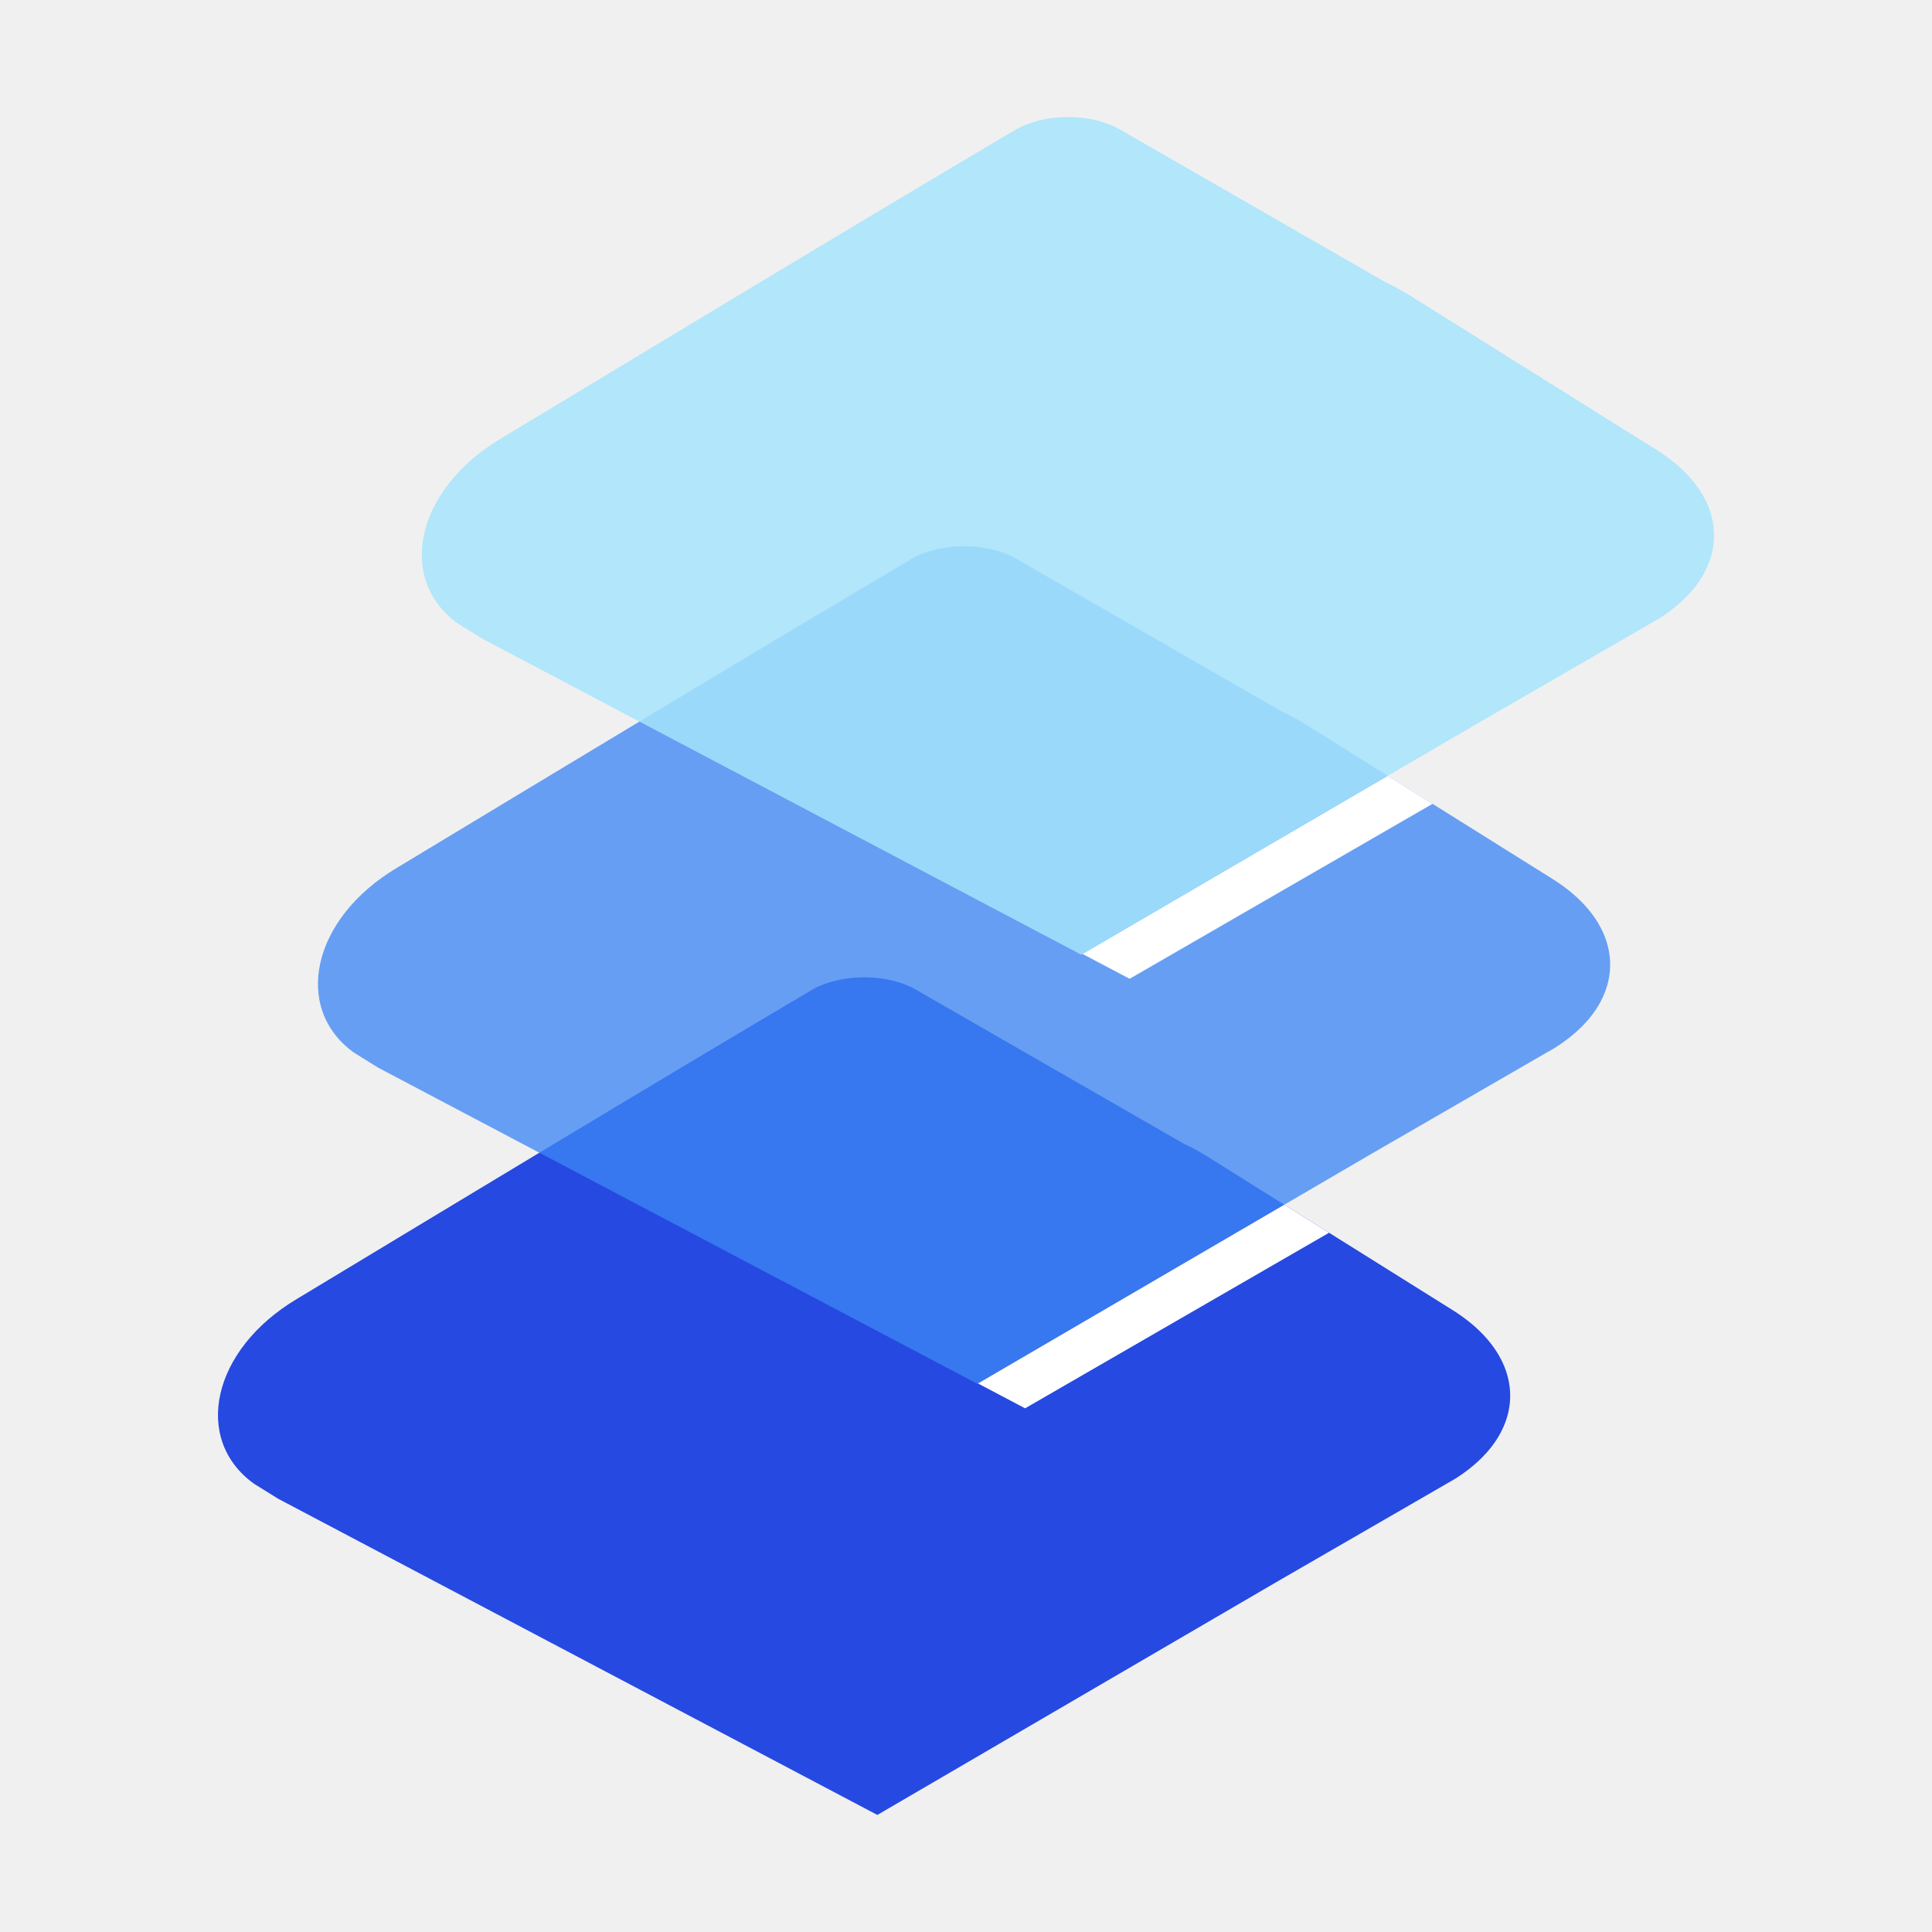
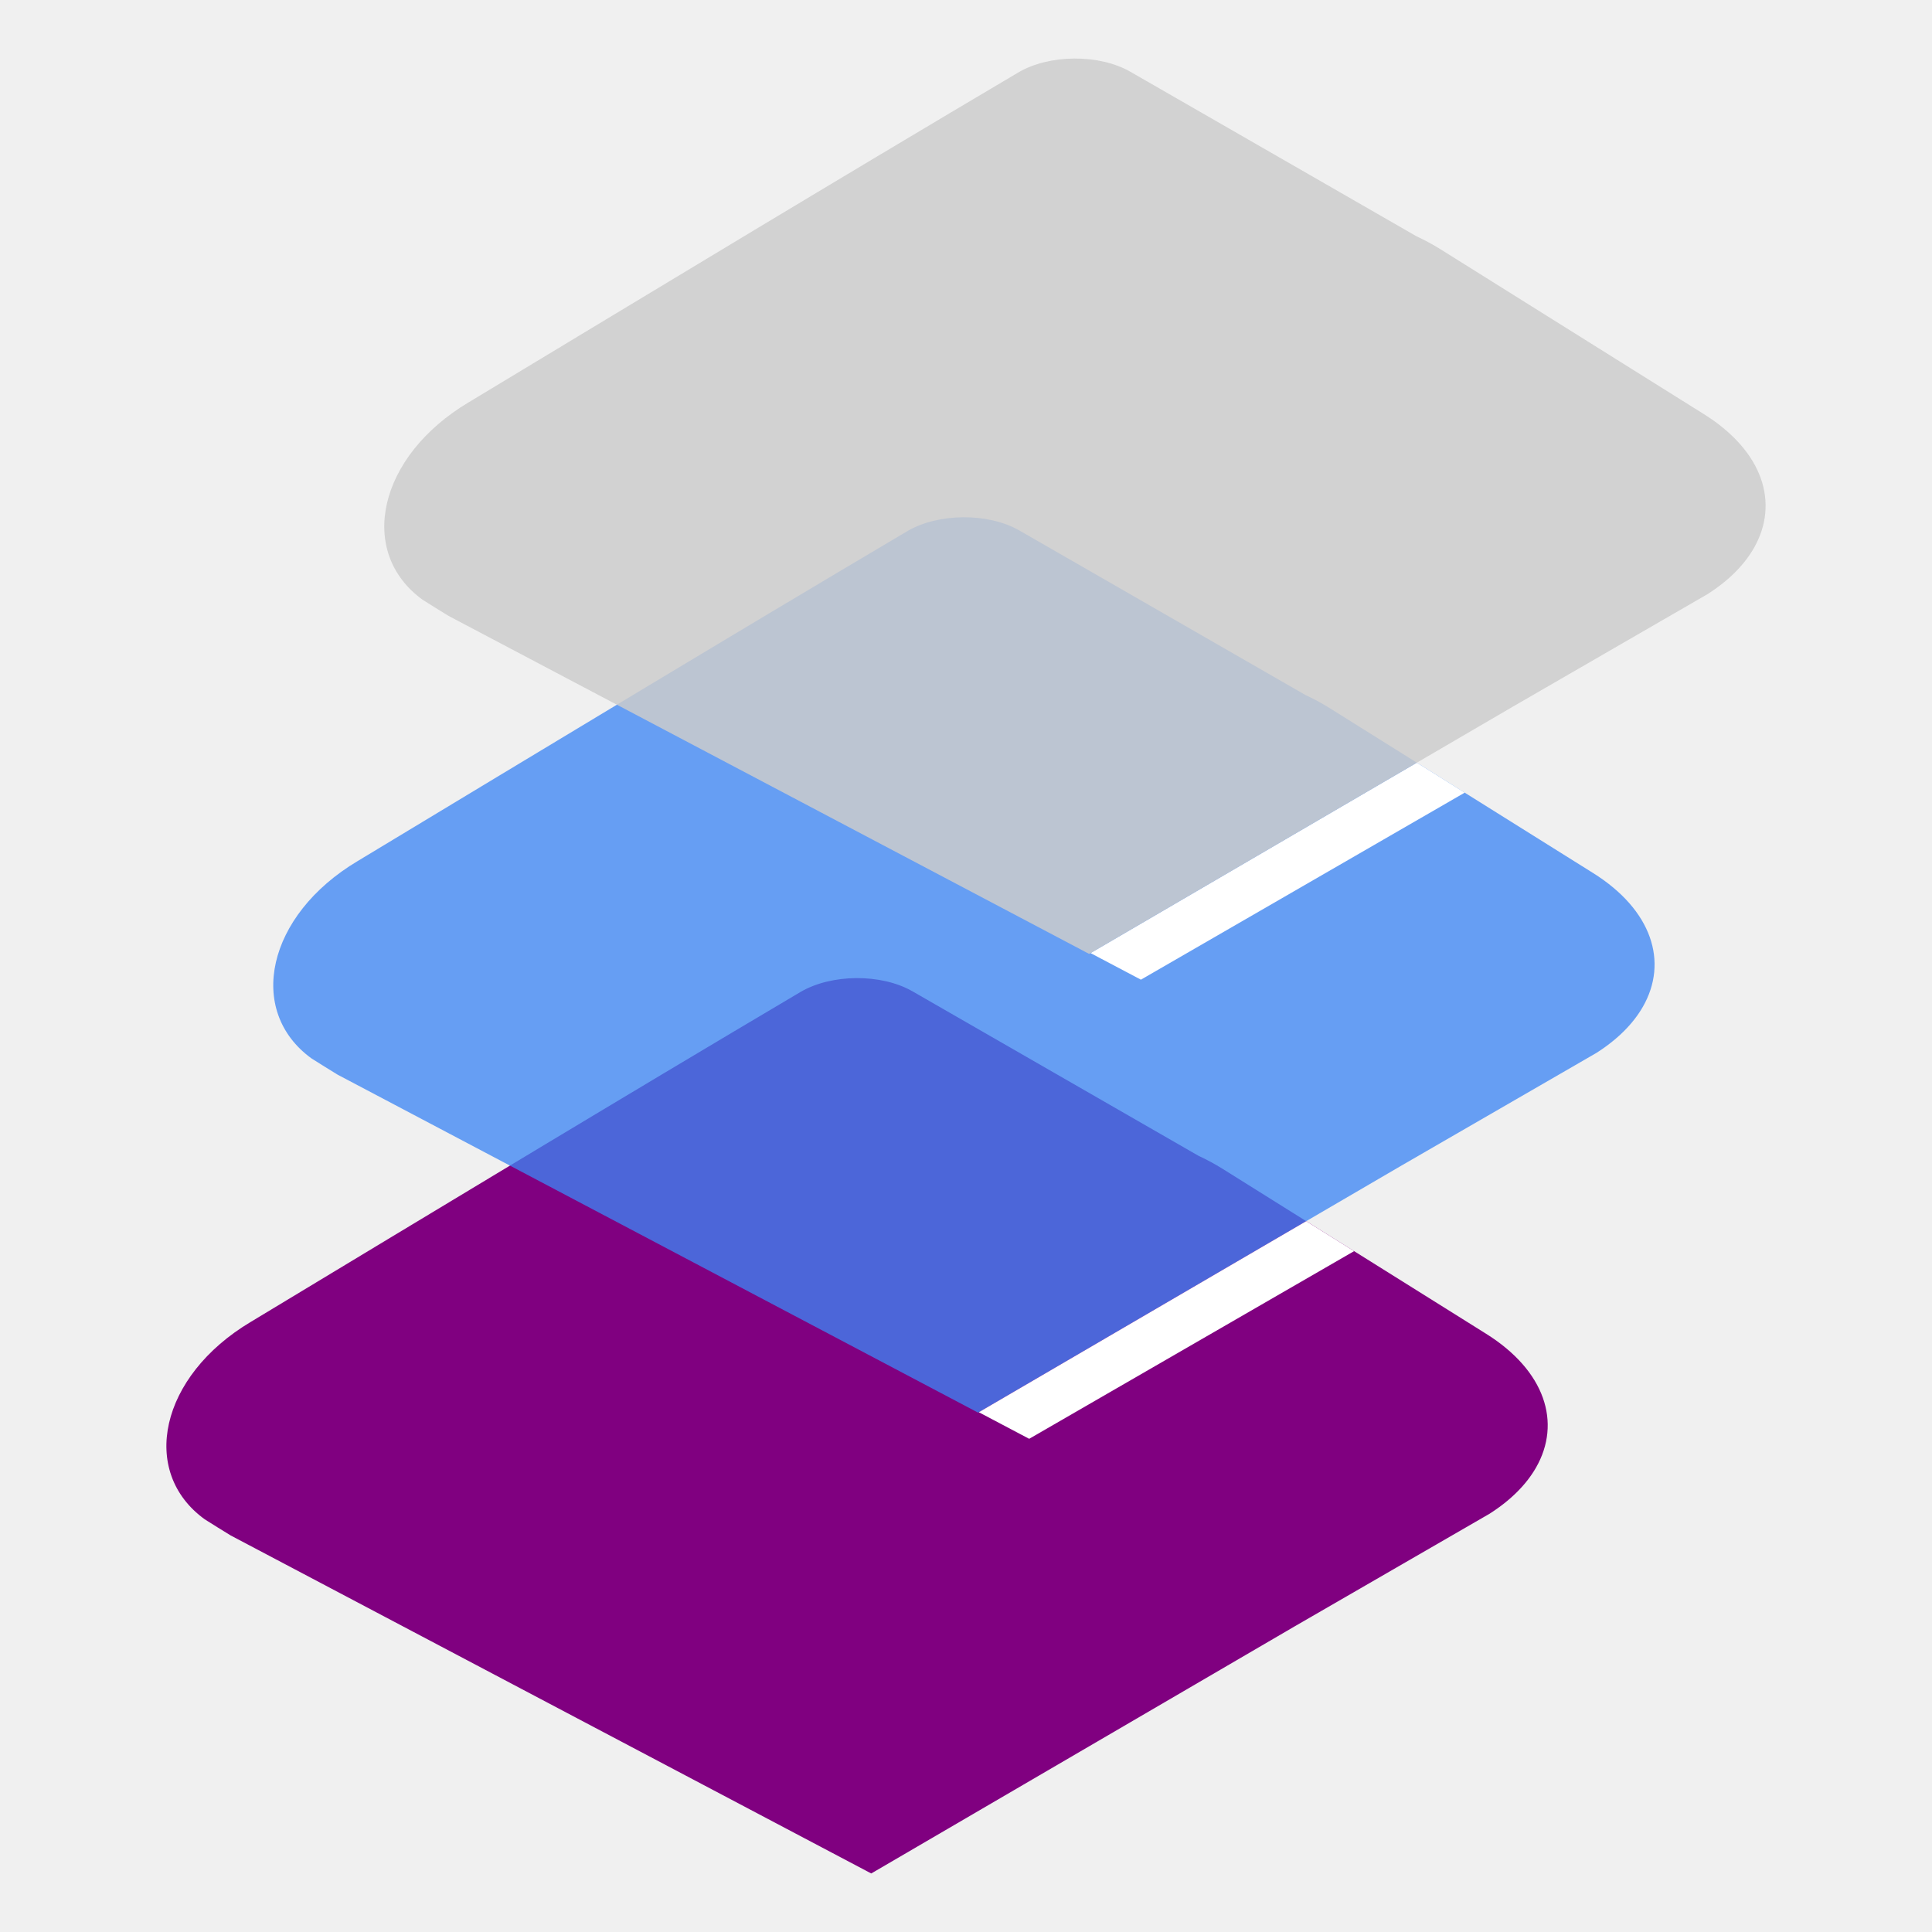
<svg xmlns="http://www.w3.org/2000/svg" version="1.1" id="svg1" width="2000" height="2000" viewBox="0 0 2000 2000" xml:space="preserve">
  <defs id="defs1" />
  <g id="g1">
    <g id="g28" transform="translate(16)" />
    <g id="g36" transform="matrix(6.720061,0,0,6.720061,-48.7974,-150.2506)">
-       <path id="path17-2" style="fill:#2649e1;fill-opacity:1;stroke-width:30.391" d="m 140.246,172.91 c -2.929,0.023 -5.853,0.704 -8.088,2.035 -26.487,15.674 -52.805,31.613 -79.154,47.506 -13.128,7.822 -16.087,21.616 -6.641,28.453 1.197,0.758 2.448,1.535 3.746,2.33 l 91.875,48.48 0.43,0.227 61.012,-35.605 28.092,-16.234 c 3.078,-1.961 5.31,-4.232 6.693,-6.646 3.704,-6.466 1.323,-13.962 -7.193,-19.293 L 193.063,200.404 c -1.106,-0.692 -2.276,-1.323 -3.498,-1.893 h -0.002 l -41.199,-23.693 c -2.254,-1.296 -5.188,-1.931 -8.117,-1.908 z" />
-       <path id="path17-7" style="fill:#3c85f4;fill-opacity:0.764;stroke-width:30.391" d="m 139.646,106.501 c -2.929,0.023 -5.853,0.704 -8.088,2.035 -26.487,15.674 -52.805,31.613 -79.154,47.506 -13.128,7.822 -16.087,21.616 -6.641,28.453 1.197,0.758 2.448,1.535 3.746,2.33 l 91.875,48.48 0.43,0.227 61.012,-35.605 28.092,-16.234 c 3.078,-1.961 5.31,-4.232 6.693,-6.646 3.704,-6.466 1.323,-13.962 -7.193,-19.293 l -37.955,-23.758 c -1.106,-0.692 -2.276,-1.323 -3.498,-1.893 h -0.002 L 147.764,108.409 c -2.254,-1.296 -5.188,-1.931 -8.117,-1.908 z" transform="translate(16)" />
-       <path d="m 195.998,212.258 -6.9,-4.32 -47.182,27.535 7.258,3.83 z" style="fill:#ffffff;fill-opacity:1;stroke-width:16.907" id="path35" transform="translate(16)" />
-       <path d="m 211.938,146.186 -6.9,-4.32 -47.02,27.441 7.258,3.83 z" style="fill:#ffffff;fill-opacity:1;stroke-width:16.907" id="path31" transform="translate(16)" />
-       <g id="g27" transform="translate(32)">
-         <path id="path17" style="fill:#a6e4fd;fill-opacity:0.84;stroke-width:30.391" d="m 139.646,40.393 c -2.929,0.023 -5.853,0.704 -8.088,2.035 -26.487,15.674 -52.805,31.613 -79.154,47.506 -13.128,7.822 -16.087,21.616 -6.641,28.453 1.197,0.758 2.448,1.535 3.746,2.33 l 91.875,48.48 0.43,0.227 61.012,-35.605 28.092,-16.234 c 3.078,-1.961 5.31,-4.232 6.693,-6.646 3.704,-6.466 1.323,-13.962 -7.193,-19.293 L 192.463,67.887 c -1.106,-0.692 -2.276,-1.323 -3.498,-1.893 h -0.002 l -41.199,-23.693 c -2.254,-1.296 -5.188,-1.931 -8.117,-1.908 z" />
+       <g id="g2" transform="matrix(1.068949,0,0,1.068949,-10.76078,-11.8017)">
+         <path id="path17-2" style="fill:#800080;fill-opacity:1;stroke-width:30.391" d="m 140.246,172.91 c -2.929,0.023 -5.853,0.704 -8.088,2.035 -26.487,15.674 -52.805,31.613 -79.154,47.506 -13.128,7.822 -16.087,21.616 -6.641,28.453 1.197,0.758 2.448,1.535 3.746,2.33 l 91.875,48.48 0.43,0.227 61.012,-35.605 28.092,-16.234 c 3.078,-1.961 5.31,-4.232 6.693,-6.646 3.704,-6.466 1.323,-13.962 -7.193,-19.293 L 193.063,200.404 c -1.106,-0.692 -2.276,-1.323 -3.498,-1.893 h -0.002 l -41.199,-23.693 c -2.254,-1.296 -5.188,-1.931 -8.117,-1.908 z" />
+         <path id="path17-7" style="fill:#3c85f4;fill-opacity:0.764;stroke-width:30.391" d="m 139.646,106.501 c -2.929,0.023 -5.853,0.704 -8.088,2.035 -26.487,15.674 -52.805,31.613 -79.154,47.506 -13.128,7.822 -16.087,21.616 -6.641,28.453 1.197,0.758 2.448,1.535 3.746,2.33 l 91.875,48.48 0.43,0.227 61.012,-35.605 28.092,-16.234 c 3.078,-1.961 5.31,-4.232 6.693,-6.646 3.704,-6.466 1.323,-13.962 -7.193,-19.293 l -37.955,-23.758 c -1.106,-0.692 -2.276,-1.323 -3.498,-1.893 h -0.002 L 147.764,108.409 c -2.254,-1.296 -5.188,-1.931 -8.117,-1.908 z" transform="translate(16)" />
+         <path d="m 195.998,212.258 -6.9,-4.32 -47.182,27.535 7.258,3.83 z" style="fill:#ffffff;fill-opacity:1;stroke-width:16.907" id="path35" transform="translate(16)" />
+         <path d="m 211.938,146.186 -6.9,-4.32 -47.02,27.441 7.258,3.83 z" style="fill:#ffffff;fill-opacity:1;stroke-width:16.907" id="path31" transform="translate(16)" />
+         <g id="g27" transform="translate(32)" style="fill:#cccccc">
+           <path id="path17" style="fill:#cccccc;fill-opacity:0.84;stroke-width:30.391" d="m 139.646,40.393 c -2.929,0.023 -5.853,0.704 -8.088,2.035 -26.487,15.674 -52.805,31.613 -79.154,47.506 -13.128,7.822 -16.087,21.616 -6.641,28.453 1.197,0.758 2.448,1.535 3.746,2.33 l 91.875,48.48 0.43,0.227 61.012,-35.605 28.092,-16.234 c 3.078,-1.961 5.31,-4.232 6.693,-6.646 3.704,-6.466 1.323,-13.962 -7.193,-19.293 L 192.463,67.887 c -1.106,-0.692 -2.276,-1.323 -3.498,-1.893 h -0.002 l -41.199,-23.693 c -2.254,-1.296 -5.188,-1.931 -8.117,-1.908 z" />
+         </g>
      </g>
    </g>
  </g>
</svg>
